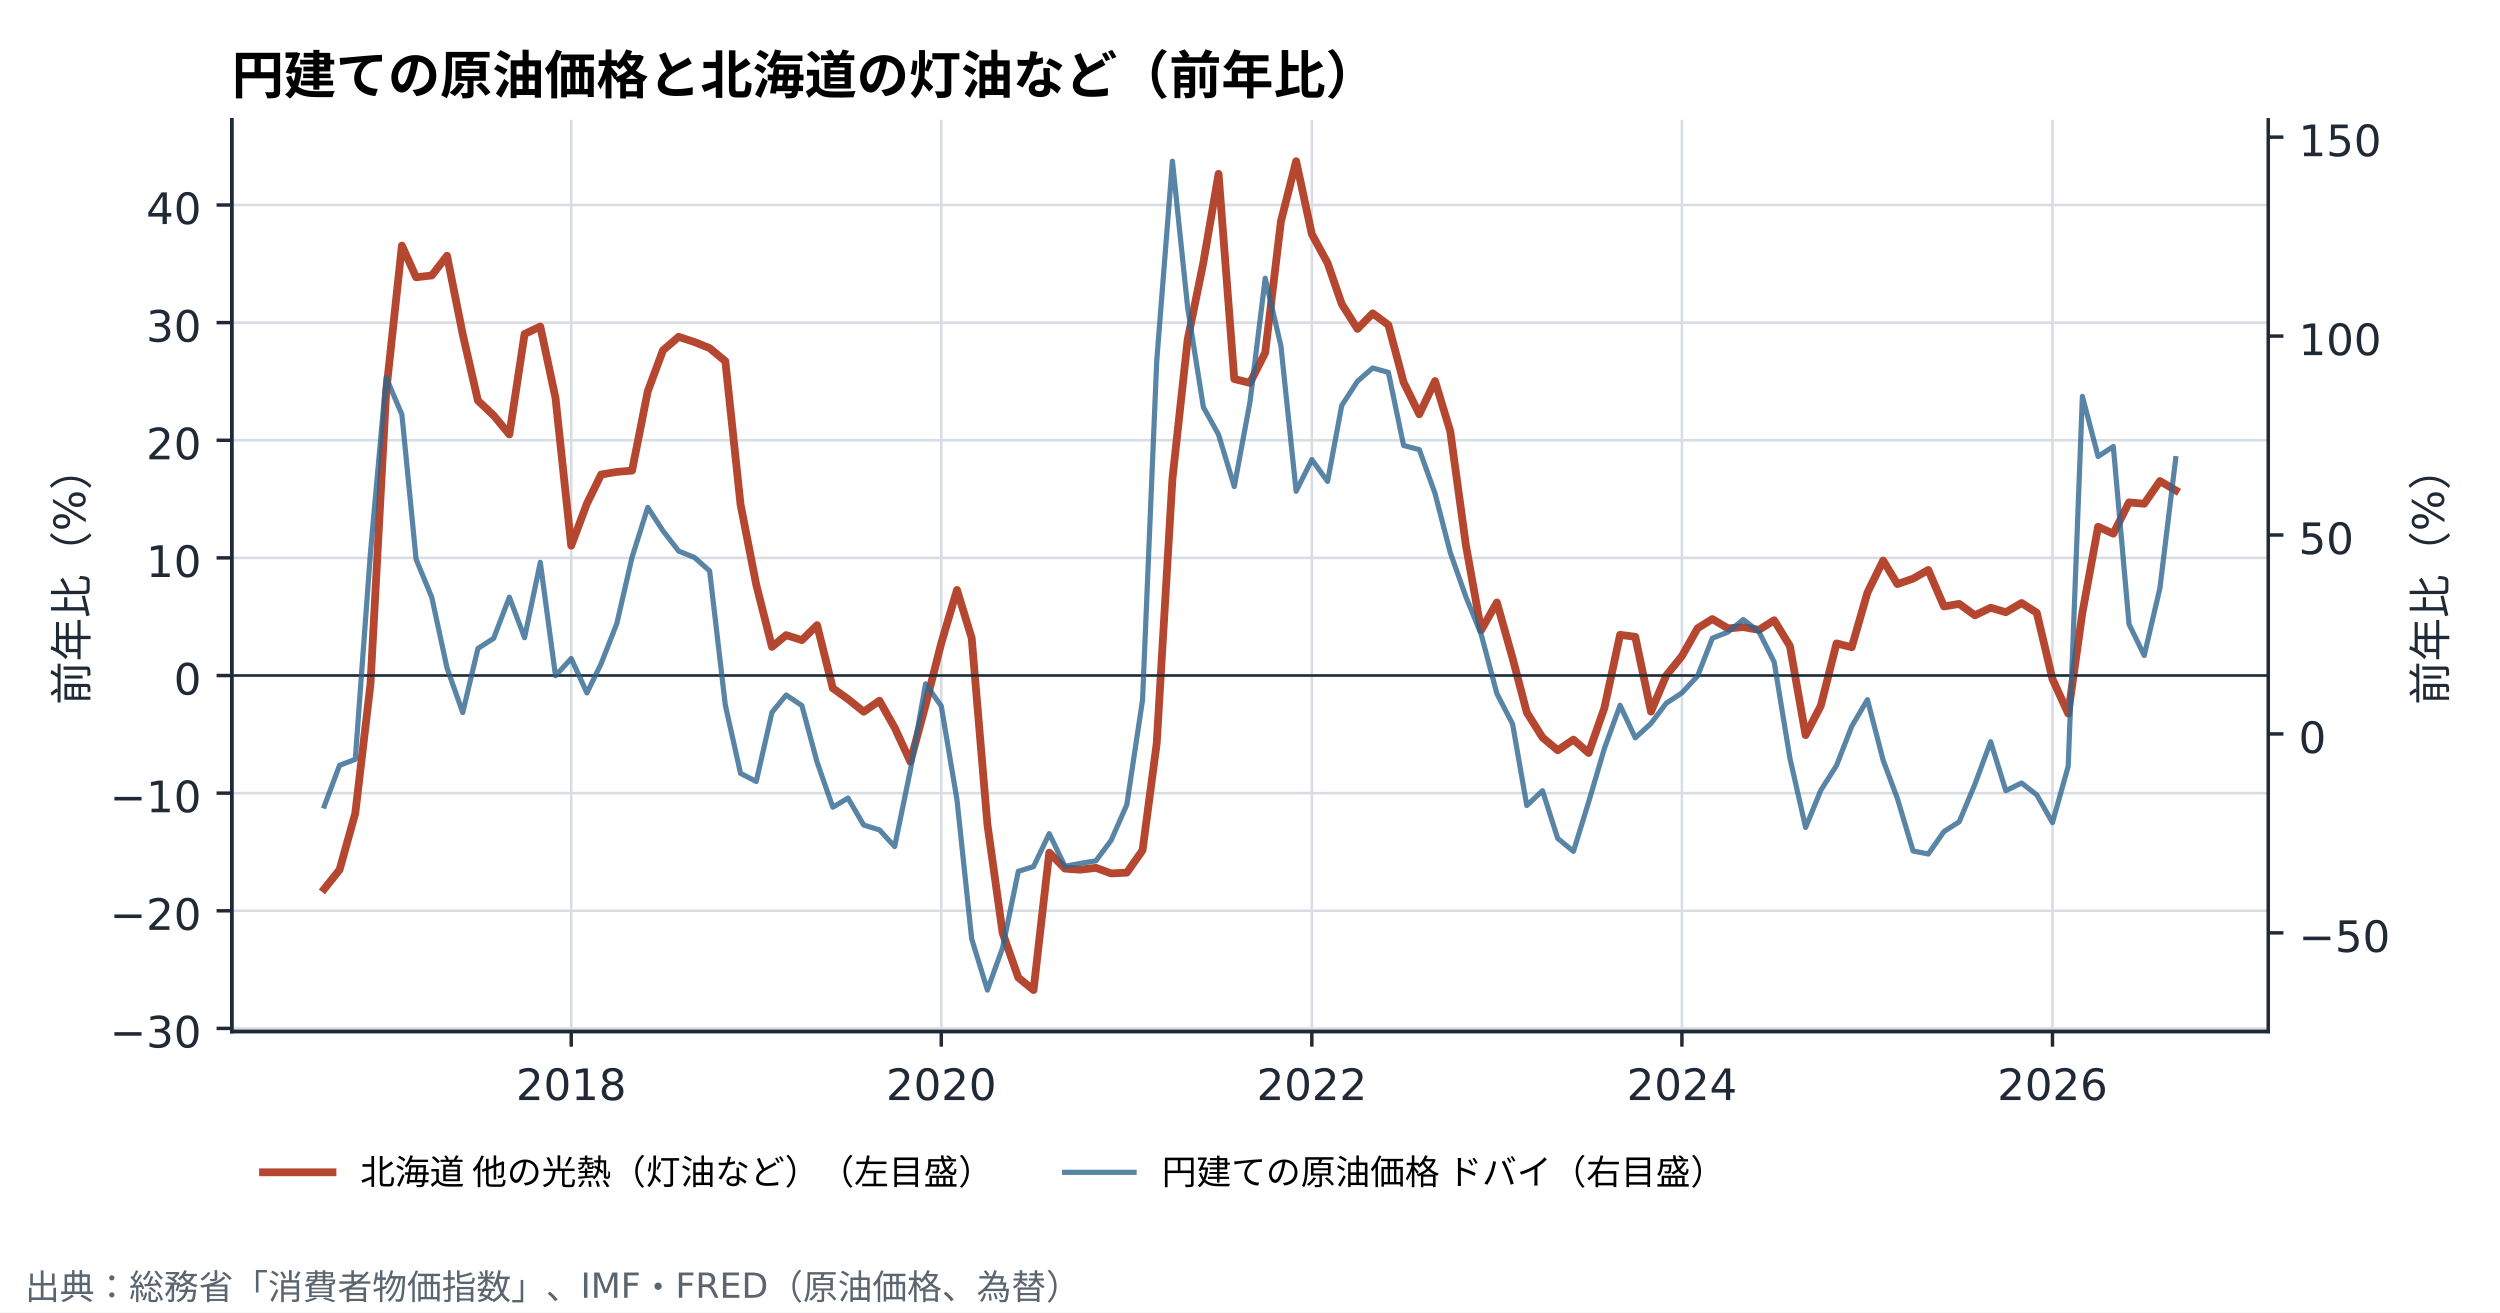
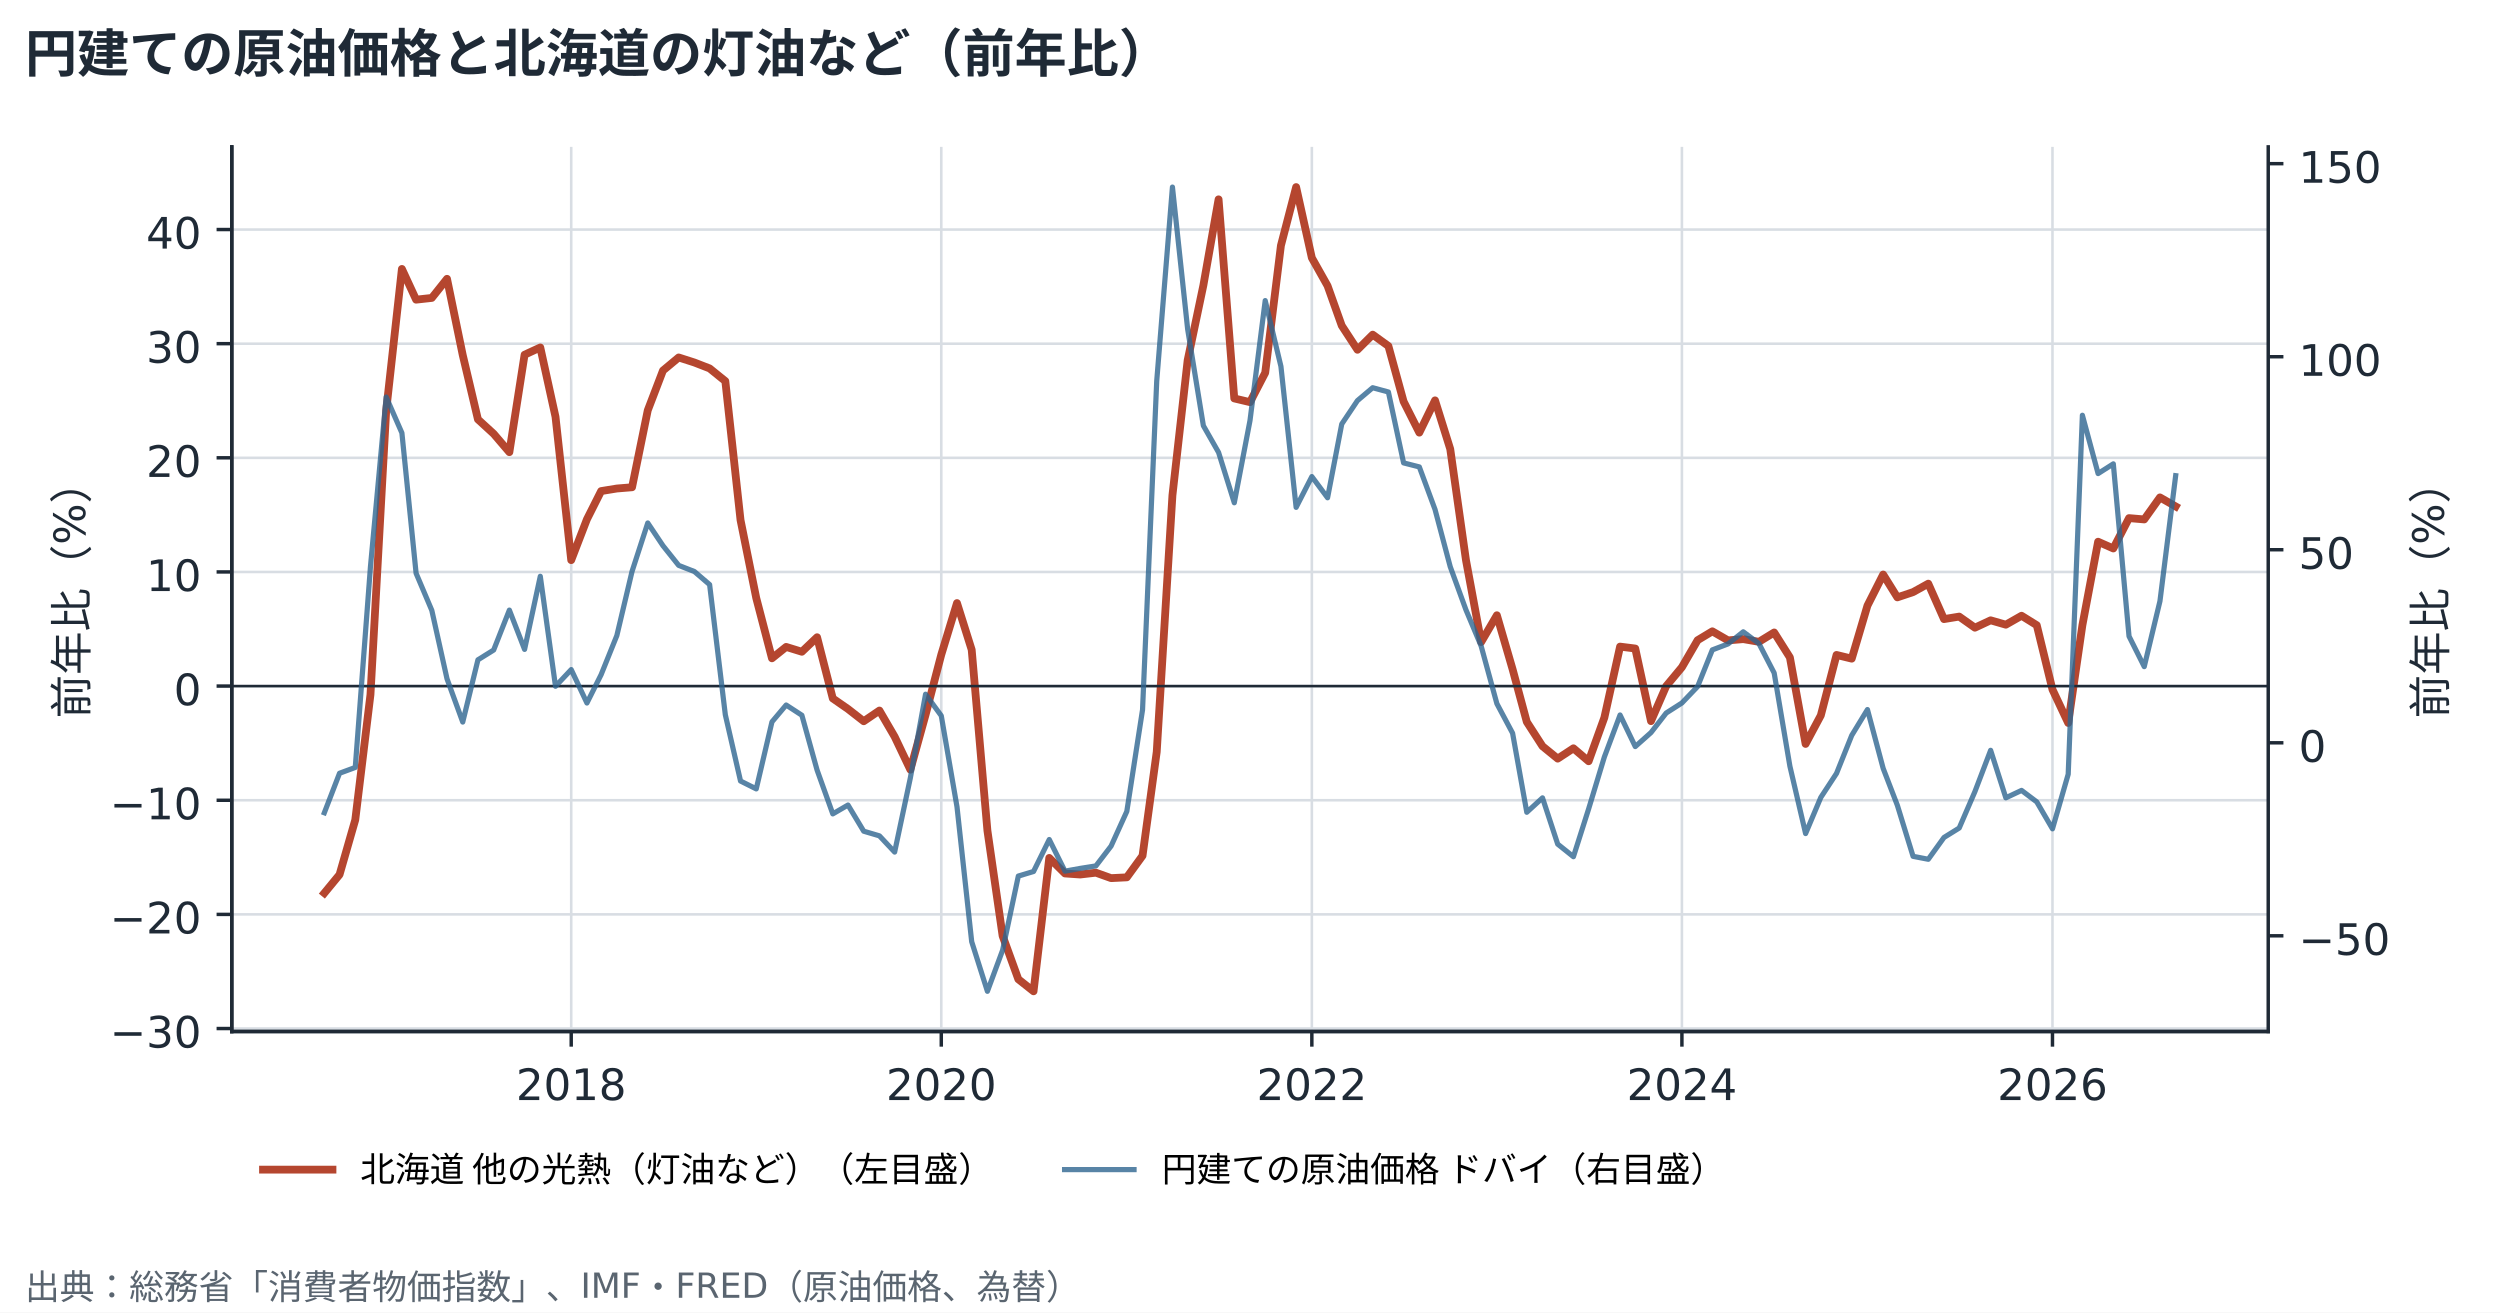
<svg xmlns="http://www.w3.org/2000/svg" xmlns:xlink="http://www.w3.org/1999/xlink" width="576pt" height="302.4pt" viewBox="0 0 576 302.4" version="1.1">
  <defs>
    <style type="text/css">*{stroke-linejoin: round; stroke-linecap: butt}</style>
  </defs>
  <g id="figure_1">
    <g id="patch_1">
      <path d="M 0 302.4  L 576 302.4  L 576 0  L 0 0  z " style="fill: #ffffff" />
    </g>
    <g id="axes_1">
      <g id="patch_2">
-         <path d="M 53.4 237.658  L 522.6 237.658  L 522.6 27.6  L 53.4 27.6  z " style="fill: #ffffff" />
+         <path d="M 53.4 237.658  L 522.6 237.658  L 522.6 33.841  L 53.4 33.841  z " style="fill: #ffffff" />
      </g>
      <g id="matplotlib.axis_1">
        <g id="xtick_1">
          <g id="line2d_1">
-             <path d="M 131.608 237.658  L 131.608 27.6  " clip-path="url(#p4379f2d58c)" style="fill: none; stroke: #d8dde3; stroke-width: 0.6; stroke-linecap: square" />
+             <path d="M 131.608 237.658  L 131.608 33.841  " clip-path="url(#p65e84cde33)" style="fill: none; stroke: #d8dde3; stroke-width: 0.6; stroke-linecap: square" />
          </g>
          <g id="line2d_2">
            <defs>
-               <path id="m367c0d20bb" d="M 0 0  L 0 3.5  " style="stroke: #1f2a36; stroke-width: 0.8" />
+               <path id="m0bbbd38ba5" d="M 0 0  L 0 3.5  " style="stroke: #1f2a36; stroke-width: 0.8" />
            </defs>
            <g>
-               <use xlink:href="#m367c0d20bb" x="131.608" y="237.658" style="fill: #1f2a36; stroke: #1f2a36; stroke-width: 0.8" />
+               <use xlink:href="#m0bbbd38ba5" x="131.608" y="237.658" style="fill: #1f2a36; stroke: #1f2a36; stroke-width: 0.8" />
            </g>
          </g>
          <g id="text_1">
            <text style="font-size: 10px; font-family: 'Yu Gothic', 'DejaVu Sans', 'Bitstream Vera Sans', 'Computer Modern Sans Serif', 'Lucida Grande', 'Verdana', 'Geneva', 'Lucid', 'Arial', 'Helvetica', 'Avant Garde', sans-serif; text-anchor: middle; fill: #1f2a36" x="131.608" y="253.457" transform="rotate(-0 131.6078 253.4571)">2018</text>
          </g>
        </g>
        <g id="xtick_2">
          <g id="line2d_3">
-             <path d="M 216.87 237.658  L 216.87 27.6  " clip-path="url(#p4379f2d58c)" style="fill: none; stroke: #d8dde3; stroke-width: 0.6; stroke-linecap: square" />
+             <path d="M 216.87 237.658  L 216.87 33.841  " clip-path="url(#p65e84cde33)" style="fill: none; stroke: #d8dde3; stroke-width: 0.6; stroke-linecap: square" />
          </g>
          <g id="line2d_4">
            <g>
-               <use xlink:href="#m367c0d20bb" x="216.87" y="237.658" style="fill: #1f2a36; stroke: #1f2a36; stroke-width: 0.8" />
+               <use xlink:href="#m0bbbd38ba5" x="216.87" y="237.658" style="fill: #1f2a36; stroke: #1f2a36; stroke-width: 0.8" />
            </g>
          </g>
          <g id="text_2">
            <text style="font-size: 10px; font-family: 'Yu Gothic', 'DejaVu Sans', 'Bitstream Vera Sans', 'Computer Modern Sans Serif', 'Lucida Grande', 'Verdana', 'Geneva', 'Lucid', 'Arial', 'Helvetica', 'Avant Garde', sans-serif; text-anchor: middle; fill: #1f2a36" x="216.87" y="253.457" transform="rotate(-0 216.8702 253.4571)">2020</text>
          </g>
        </g>
        <g id="xtick_3">
          <g id="line2d_5">
-             <path d="M 302.249 237.658  L 302.249 27.6  " clip-path="url(#p4379f2d58c)" style="fill: none; stroke: #d8dde3; stroke-width: 0.6; stroke-linecap: square" />
+             <path d="M 302.249 237.658  L 302.249 33.841  " clip-path="url(#p65e84cde33)" style="fill: none; stroke: #d8dde3; stroke-width: 0.6; stroke-linecap: square" />
          </g>
          <g id="line2d_6">
            <g>
-               <use xlink:href="#m367c0d20bb" x="302.249" y="237.658" style="fill: #1f2a36; stroke: #1f2a36; stroke-width: 0.8" />
+               <use xlink:href="#m0bbbd38ba5" x="302.249" y="237.658" style="fill: #1f2a36; stroke: #1f2a36; stroke-width: 0.8" />
            </g>
          </g>
          <g id="text_3">
            <text style="font-size: 10px; font-family: 'Yu Gothic', 'DejaVu Sans', 'Bitstream Vera Sans', 'Computer Modern Sans Serif', 'Lucida Grande', 'Verdana', 'Geneva', 'Lucid', 'Arial', 'Helvetica', 'Avant Garde', sans-serif; text-anchor: middle; fill: #1f2a36" x="302.249" y="253.457" transform="rotate(-0 302.2493 253.4571)">2022</text>
          </g>
        </g>
        <g id="xtick_4">
          <g id="line2d_7">
-             <path d="M 387.512 237.658  L 387.512 27.6  " clip-path="url(#p4379f2d58c)" style="fill: none; stroke: #d8dde3; stroke-width: 0.6; stroke-linecap: square" />
+             <path d="M 387.512 237.658  L 387.512 33.841  " clip-path="url(#p65e84cde33)" style="fill: none; stroke: #d8dde3; stroke-width: 0.6; stroke-linecap: square" />
          </g>
          <g id="line2d_8">
            <g>
-               <use xlink:href="#m367c0d20bb" x="387.512" y="237.658" style="fill: #1f2a36; stroke: #1f2a36; stroke-width: 0.8" />
+               <use xlink:href="#m0bbbd38ba5" x="387.512" y="237.658" style="fill: #1f2a36; stroke: #1f2a36; stroke-width: 0.8" />
            </g>
          </g>
          <g id="text_4">
            <text style="font-size: 10px; font-family: 'Yu Gothic', 'DejaVu Sans', 'Bitstream Vera Sans', 'Computer Modern Sans Serif', 'Lucida Grande', 'Verdana', 'Geneva', 'Lucid', 'Arial', 'Helvetica', 'Avant Garde', sans-serif; text-anchor: middle; fill: #1f2a36" x="387.512" y="253.457" transform="rotate(-0 387.5117 253.4571)">2024</text>
          </g>
        </g>
        <g id="xtick_5">
          <g id="line2d_9">
-             <path d="M 472.891 237.658  L 472.891 27.6  " clip-path="url(#p4379f2d58c)" style="fill: none; stroke: #d8dde3; stroke-width: 0.6; stroke-linecap: square" />
+             <path d="M 472.891 237.658  L 472.891 33.841  " clip-path="url(#p65e84cde33)" style="fill: none; stroke: #d8dde3; stroke-width: 0.6; stroke-linecap: square" />
          </g>
          <g id="line2d_10">
            <g>
-               <use xlink:href="#m367c0d20bb" x="472.891" y="237.658" style="fill: #1f2a36; stroke: #1f2a36; stroke-width: 0.8" />
+               <use xlink:href="#m0bbbd38ba5" x="472.891" y="237.658" style="fill: #1f2a36; stroke: #1f2a36; stroke-width: 0.8" />
            </g>
          </g>
          <g id="text_5">
            <text style="font-size: 10px; font-family: 'Yu Gothic', 'DejaVu Sans', 'Bitstream Vera Sans', 'Computer Modern Sans Serif', 'Lucida Grande', 'Verdana', 'Geneva', 'Lucid', 'Arial', 'Helvetica', 'Avant Garde', sans-serif; text-anchor: middle; fill: #1f2a36" x="472.891" y="253.457" transform="rotate(-0 472.8909 253.4571)">2026</text>
          </g>
        </g>
      </g>
      <g id="matplotlib.axis_2">
        <g id="ytick_1">
          <g id="line2d_11">
-             <path d="M 53.4 236.947  L 522.6 236.947  " clip-path="url(#p4379f2d58c)" style="fill: none; stroke: #d8dde3; stroke-width: 0.6; stroke-linecap: square" />
+             <path d="M 53.4 236.968  L 522.6 236.968  " clip-path="url(#p65e84cde33)" style="fill: none; stroke: #d8dde3; stroke-width: 0.6; stroke-linecap: square" />
          </g>
          <g id="line2d_12">
            <defs>
-               <path id="m3911955353" d="M 0 0  L -3.5 0  " style="stroke: #1f2a36; stroke-width: 0.8" />
+               <path id="m55847e7c2e" d="M 0 0  L -3.5 0  " style="stroke: #1f2a36; stroke-width: 0.8" />
            </defs>
            <g>
-               <use xlink:href="#m3911955353" x="53.4" y="236.947" style="fill: #1f2a36; stroke: #1f2a36; stroke-width: 0.8" />
+               <use xlink:href="#m55847e7c2e" x="53.4" y="236.968" style="fill: #1f2a36; stroke: #1f2a36; stroke-width: 0.8" />
            </g>
          </g>
          <g id="text_6">
-             <text style="font-size: 10px; font-family: 'Yu Gothic', 'DejaVu Sans', 'Bitstream Vera Sans', 'Computer Modern Sans Serif', 'Lucida Grande', 'Verdana', 'Geneva', 'Lucid', 'Arial', 'Helvetica', 'Avant Garde', sans-serif; text-anchor: end; fill: #1f2a36" x="46.4" y="241.347" transform="rotate(-0 46.4 241.3466)">−30</text>
+             <text style="font-size: 10px; font-family: 'Yu Gothic', 'DejaVu Sans', 'Bitstream Vera Sans', 'Computer Modern Sans Serif', 'Lucida Grande', 'Verdana', 'Geneva', 'Lucid', 'Arial', 'Helvetica', 'Avant Garde', sans-serif; text-anchor: end; fill: #1f2a36" x="46.4" y="241.368" transform="rotate(-0 46.4 241.3677)">−30</text>
          </g>
        </g>
        <g id="ytick_2">
          <g id="line2d_13">
-             <path d="M 53.4 209.845  L 522.6 209.845  " clip-path="url(#p4379f2d58c)" style="fill: none; stroke: #d8dde3; stroke-width: 0.6; stroke-linecap: square" />
+             <path d="M 53.4 210.671  L 522.6 210.671  " clip-path="url(#p65e84cde33)" style="fill: none; stroke: #d8dde3; stroke-width: 0.6; stroke-linecap: square" />
          </g>
          <g id="line2d_14">
            <g>
-               <use xlink:href="#m3911955353" x="53.4" y="209.845" style="fill: #1f2a36; stroke: #1f2a36; stroke-width: 0.8" />
+               <use xlink:href="#m55847e7c2e" x="53.4" y="210.671" style="fill: #1f2a36; stroke: #1f2a36; stroke-width: 0.8" />
            </g>
          </g>
          <g id="text_7">
-             <text style="font-size: 10px; font-family: 'Yu Gothic', 'DejaVu Sans', 'Bitstream Vera Sans', 'Computer Modern Sans Serif', 'Lucida Grande', 'Verdana', 'Geneva', 'Lucid', 'Arial', 'Helvetica', 'Avant Garde', sans-serif; text-anchor: end; fill: #1f2a36" x="46.4" y="214.244" transform="rotate(-0 46.4 214.2439)">−20</text>
+             <text style="font-size: 10px; font-family: 'Yu Gothic', 'DejaVu Sans', 'Bitstream Vera Sans', 'Computer Modern Sans Serif', 'Lucida Grande', 'Verdana', 'Geneva', 'Lucid', 'Arial', 'Helvetica', 'Avant Garde', sans-serif; text-anchor: end; fill: #1f2a36" x="46.4" y="215.07" transform="rotate(-0 46.4 215.0704)">−20</text>
          </g>
        </g>
        <g id="ytick_3">
          <g id="line2d_15">
-             <path d="M 53.4 182.742  L 522.6 182.742  " clip-path="url(#p4379f2d58c)" style="fill: none; stroke: #d8dde3; stroke-width: 0.6; stroke-linecap: square" />
+             <path d="M 53.4 184.374  L 522.6 184.374  " clip-path="url(#p65e84cde33)" style="fill: none; stroke: #d8dde3; stroke-width: 0.6; stroke-linecap: square" />
          </g>
          <g id="line2d_16">
            <g>
-               <use xlink:href="#m3911955353" x="53.4" y="182.742" style="fill: #1f2a36; stroke: #1f2a36; stroke-width: 0.8" />
+               <use xlink:href="#m55847e7c2e" x="53.4" y="184.374" style="fill: #1f2a36; stroke: #1f2a36; stroke-width: 0.8" />
            </g>
          </g>
          <g id="text_8">
-             <text style="font-size: 10px; font-family: 'Yu Gothic', 'DejaVu Sans', 'Bitstream Vera Sans', 'Computer Modern Sans Serif', 'Lucida Grande', 'Verdana', 'Geneva', 'Lucid', 'Arial', 'Helvetica', 'Avant Garde', sans-serif; text-anchor: end; fill: #1f2a36" x="46.4" y="187.141" transform="rotate(-0 46.4 187.1413)">−10</text>
+             <text style="font-size: 10px; font-family: 'Yu Gothic', 'DejaVu Sans', 'Bitstream Vera Sans', 'Computer Modern Sans Serif', 'Lucida Grande', 'Verdana', 'Geneva', 'Lucid', 'Arial', 'Helvetica', 'Avant Garde', sans-serif; text-anchor: end; fill: #1f2a36" x="46.4" y="188.773" transform="rotate(-0 46.4 188.773)">−10</text>
          </g>
        </g>
        <g id="ytick_4">
          <g id="line2d_17">
-             <path d="M 53.4 155.639  L 522.6 155.639  " clip-path="url(#p4379f2d58c)" style="fill: none; stroke: #d8dde3; stroke-width: 0.6; stroke-linecap: square" />
+             <path d="M 53.4 158.076  L 522.6 158.076  " clip-path="url(#p65e84cde33)" style="fill: none; stroke: #d8dde3; stroke-width: 0.6; stroke-linecap: square" />
          </g>
          <g id="line2d_18">
            <g>
-               <use xlink:href="#m3911955353" x="53.4" y="155.639" style="fill: #1f2a36; stroke: #1f2a36; stroke-width: 0.8" />
+               <use xlink:href="#m55847e7c2e" x="53.4" y="158.076" style="fill: #1f2a36; stroke: #1f2a36; stroke-width: 0.8" />
            </g>
          </g>
          <g id="text_9">
-             <text style="font-size: 10px; font-family: 'Yu Gothic', 'DejaVu Sans', 'Bitstream Vera Sans', 'Computer Modern Sans Serif', 'Lucida Grande', 'Verdana', 'Geneva', 'Lucid', 'Arial', 'Helvetica', 'Avant Garde', sans-serif; text-anchor: end; fill: #1f2a36" x="46.4" y="160.039" transform="rotate(-0 46.4 160.0387)">0</text>
+             <text style="font-size: 10px; font-family: 'Yu Gothic', 'DejaVu Sans', 'Bitstream Vera Sans', 'Computer Modern Sans Serif', 'Lucida Grande', 'Verdana', 'Geneva', 'Lucid', 'Arial', 'Helvetica', 'Avant Garde', sans-serif; text-anchor: end; fill: #1f2a36" x="46.4" y="162.476" transform="rotate(-0 46.4 162.4757)">0</text>
          </g>
        </g>
        <g id="ytick_5">
          <g id="line2d_19">
-             <path d="M 53.4 128.537  L 522.6 128.537  " clip-path="url(#p4379f2d58c)" style="fill: none; stroke: #d8dde3; stroke-width: 0.6; stroke-linecap: square" />
+             <path d="M 53.4 131.779  L 522.6 131.779  " clip-path="url(#p65e84cde33)" style="fill: none; stroke: #d8dde3; stroke-width: 0.6; stroke-linecap: square" />
          </g>
          <g id="line2d_20">
            <g>
-               <use xlink:href="#m3911955353" x="53.4" y="128.537" style="fill: #1f2a36; stroke: #1f2a36; stroke-width: 0.8" />
+               <use xlink:href="#m55847e7c2e" x="53.4" y="131.779" style="fill: #1f2a36; stroke: #1f2a36; stroke-width: 0.8" />
            </g>
          </g>
          <g id="text_10">
-             <text style="font-size: 10px; font-family: 'Yu Gothic', 'DejaVu Sans', 'Bitstream Vera Sans', 'Computer Modern Sans Serif', 'Lucida Grande', 'Verdana', 'Geneva', 'Lucid', 'Arial', 'Helvetica', 'Avant Garde', sans-serif; text-anchor: end; fill: #1f2a36" x="46.4" y="132.936" transform="rotate(-0 46.4 132.936)">10</text>
+             <text style="font-size: 10px; font-family: 'Yu Gothic', 'DejaVu Sans', 'Bitstream Vera Sans', 'Computer Modern Sans Serif', 'Lucida Grande', 'Verdana', 'Geneva', 'Lucid', 'Arial', 'Helvetica', 'Avant Garde', sans-serif; text-anchor: end; fill: #1f2a36" x="46.4" y="136.178" transform="rotate(-0 46.4 136.1783)">10</text>
          </g>
        </g>
        <g id="ytick_6">
          <g id="line2d_21">
-             <path d="M 53.4 101.434  L 522.6 101.434  " clip-path="url(#p4379f2d58c)" style="fill: none; stroke: #d8dde3; stroke-width: 0.6; stroke-linecap: square" />
+             <path d="M 53.4 105.482  L 522.6 105.482  " clip-path="url(#p65e84cde33)" style="fill: none; stroke: #d8dde3; stroke-width: 0.6; stroke-linecap: square" />
          </g>
          <g id="line2d_22">
            <g>
-               <use xlink:href="#m3911955353" x="53.4" y="101.434" style="fill: #1f2a36; stroke: #1f2a36; stroke-width: 0.8" />
+               <use xlink:href="#m55847e7c2e" x="53.4" y="105.482" style="fill: #1f2a36; stroke: #1f2a36; stroke-width: 0.8" />
            </g>
          </g>
          <g id="text_11">
-             <text style="font-size: 10px; font-family: 'Yu Gothic', 'DejaVu Sans', 'Bitstream Vera Sans', 'Computer Modern Sans Serif', 'Lucida Grande', 'Verdana', 'Geneva', 'Lucid', 'Arial', 'Helvetica', 'Avant Garde', sans-serif; text-anchor: end; fill: #1f2a36" x="46.4" y="105.833" transform="rotate(-0 46.4 105.8334)">20</text>
+             <text style="font-size: 10px; font-family: 'Yu Gothic', 'DejaVu Sans', 'Bitstream Vera Sans', 'Computer Modern Sans Serif', 'Lucida Grande', 'Verdana', 'Geneva', 'Lucid', 'Arial', 'Helvetica', 'Avant Garde', sans-serif; text-anchor: end; fill: #1f2a36" x="46.4" y="109.881" transform="rotate(-0 46.4 109.881)">20</text>
          </g>
        </g>
        <g id="ytick_7">
          <g id="line2d_23">
-             <path d="M 53.4 74.331  L 522.6 74.331  " clip-path="url(#p4379f2d58c)" style="fill: none; stroke: #d8dde3; stroke-width: 0.6; stroke-linecap: square" />
+             <path d="M 53.4 79.184  L 522.6 79.184  " clip-path="url(#p65e84cde33)" style="fill: none; stroke: #d8dde3; stroke-width: 0.6; stroke-linecap: square" />
          </g>
          <g id="line2d_24">
            <g>
-               <use xlink:href="#m3911955353" x="53.4" y="74.331" style="fill: #1f2a36; stroke: #1f2a36; stroke-width: 0.8" />
+               <use xlink:href="#m55847e7c2e" x="53.4" y="79.184" style="fill: #1f2a36; stroke: #1f2a36; stroke-width: 0.8" />
            </g>
          </g>
          <g id="text_12">
-             <text style="font-size: 10px; font-family: 'Yu Gothic', 'DejaVu Sans', 'Bitstream Vera Sans', 'Computer Modern Sans Serif', 'Lucida Grande', 'Verdana', 'Geneva', 'Lucid', 'Arial', 'Helvetica', 'Avant Garde', sans-serif; text-anchor: end; fill: #1f2a36" x="46.4" y="78.731" transform="rotate(-0 46.4 78.73075)">30</text>
+             <text style="font-size: 10px; font-family: 'Yu Gothic', 'DejaVu Sans', 'Bitstream Vera Sans', 'Computer Modern Sans Serif', 'Lucida Grande', 'Verdana', 'Geneva', 'Lucid', 'Arial', 'Helvetica', 'Avant Garde', sans-serif; text-anchor: end; fill: #1f2a36" x="46.4" y="83.584" transform="rotate(-0 46.4 83.58364)">30</text>
          </g>
        </g>
        <g id="ytick_8">
          <g id="line2d_25">
-             <path d="M 53.4 47.229  L 522.6 47.229  " clip-path="url(#p4379f2d58c)" style="fill: none; stroke: #d8dde3; stroke-width: 0.6; stroke-linecap: square" />
+             <path d="M 53.4 52.887  L 522.6 52.887  " clip-path="url(#p65e84cde33)" style="fill: none; stroke: #d8dde3; stroke-width: 0.6; stroke-linecap: square" />
          </g>
          <g id="line2d_26">
            <g>
-               <use xlink:href="#m3911955353" x="53.4" y="47.229" style="fill: #1f2a36; stroke: #1f2a36; stroke-width: 0.8" />
+               <use xlink:href="#m55847e7c2e" x="53.4" y="52.887" style="fill: #1f2a36; stroke: #1f2a36; stroke-width: 0.8" />
            </g>
          </g>
          <g id="text_13">
-             <text style="font-size: 10px; font-family: 'Yu Gothic', 'DejaVu Sans', 'Bitstream Vera Sans', 'Computer Modern Sans Serif', 'Lucida Grande', 'Verdana', 'Geneva', 'Lucid', 'Arial', 'Helvetica', 'Avant Garde', sans-serif; text-anchor: end; fill: #1f2a36" x="46.4" y="51.628" transform="rotate(-0 46.4 51.62811)">40</text>
+             <text style="font-size: 10px; font-family: 'Yu Gothic', 'DejaVu Sans', 'Bitstream Vera Sans', 'Computer Modern Sans Serif', 'Lucida Grande', 'Verdana', 'Geneva', 'Lucid', 'Arial', 'Helvetica', 'Avant Garde', sans-serif; text-anchor: end; fill: #1f2a36" x="46.4" y="57.286" transform="rotate(-0 46.4 57.28629)">40</text>
          </g>
        </g>
        <g id="text_14">
-           <text style="font-size: 10px; font-family: 'Yu Gothic', 'DejaVu Sans', 'Bitstream Vera Sans', 'Computer Modern Sans Serif', 'Lucida Grande', 'Verdana', 'Geneva', 'Lucid', 'Arial', 'Helvetica', 'Avant Garde', sans-serif; text-anchor: middle; fill: #1f2a36" x="20.077" y="132.629" transform="rotate(-90 20.07695 132.6291)">前年比（%）</text>
+           <text style="font-size: 10px; font-family: 'Yu Gothic', 'DejaVu Sans', 'Bitstream Vera Sans', 'Computer Modern Sans Serif', 'Lucida Grande', 'Verdana', 'Geneva', 'Lucid', 'Arial', 'Helvetica', 'Avant Garde', sans-serif; text-anchor: middle; fill: #1f2a36" x="20.077" y="135.75" transform="rotate(-90 20.07695 135.7498)">前年比（%）</text>
        </g>
      </g>
      <g id="line2d_27">
-         <path d="M 74.727 204.791  L 78.231 200.405  L 81.852 187.408  L 85.356 157.654  L 88.977 90.238  L 92.597 56.587  L 95.868 63.879  L 99.488 63.466  L 102.992 58.932  L 106.613 77.03  L 110.117 92.305  L 113.738 95.728  L 117.358 100.087  L 120.862 76.954  L 124.483 75.231  L 127.987 91.689  L 131.608 125.724  L 135.229 116.031  L 138.499 109.333  L 142.12 108.722  L 145.624 108.425  L 149.244 90.156  L 152.748 80.714  L 156.369 77.602  L 159.99 78.802  L 163.494 80.204  L 167.114 83.221  L 170.618 116.217  L 174.239 134.729  L 177.86 149.038  L 181.13 146.334  L 184.751 147.485  L 188.255 144.04  L 191.875 158.569  L 195.379 161.074  L 199 163.984  L 202.621 161.444  L 206.125 167.653  L 209.745 175.487  L 213.249 162.451  L 216.87 148.173  L 220.491 135.928  L 223.878 147.017  L 227.499 189.942  L 231.003 214.961  L 234.623 225.247  L 238.127 228.11  L 241.748 196.443  L 245.369 200.131  L 248.873 200.379  L 252.493 199.949  L 255.997 201.239  L 259.618 201.053  L 263.239 195.922  L 266.509 171.261  L 270.13 110.324  L 273.634 78.271  L 277.255 60.481  L 280.759 40.062  L 284.379 87.332  L 288 88.215  L 291.504 81.24  L 295.125 51.025  L 298.629 37.148  L 302.249 53.95  L 305.87 60.593  L 309.14 70.052  L 312.761 75.773  L 316.265 72.19  L 319.886 74.884  L 323.39 88.06  L 327.01 95.45  L 330.631 87.794  L 334.135 99.349  L 337.756 125.702  L 341.26 145.18  L 344.881 138.819  L 348.501 151.645  L 351.772 164.136  L 355.392 169.919  L 358.896 172.861  L 362.517 170.412  L 366.021 173.481  L 369.642 163.128  L 373.262 146.264  L 376.766 146.72  L 380.387 163.956  L 383.891 155.639  L 387.512 151.157  L 391.132 144.738  L 394.52 142.632  L 398.14 144.786  L 401.644 144.485  L 405.265 145.123  L 408.769 142.906  L 412.39 148.827  L 416.01 169.369  L 419.514 162.603  L 423.135 148.242  L 426.639 149.123  L 430.26 136.532  L 433.88 129.148  L 437.151 134.569  L 440.771 133.319  L 444.275 131.316  L 447.896 139.731  L 451.4 139.134  L 455.021 141.77  L 458.642 140.02  L 462.145 141.059  L 465.766 138.934  L 469.27 141.177  L 472.891 156.463  L 476.512 164.391  L 479.782 141.177  L 483.403 121.359  L 486.907 122.957  L 490.527 115.75  L 494.031 116.063  L 497.652 110.835  L 501.273 112.975  " clip-path="url(#p4379f2d58c)" style="fill: none; stroke: #b5462f; stroke-width: 1.8; stroke-linecap: square" />
+         <path d="M 74.727 205.768  L 78.231 201.512  L 81.852 188.901  L 85.356 160.031  L 88.977 94.618  L 92.597 61.967  L 95.868 69.043  L 99.488 68.642  L 102.992 64.243  L 106.613 81.803  L 110.117 96.624  L 113.738 99.945  L 117.358 104.175  L 120.862 81.729  L 124.483 80.057  L 127.987 96.026  L 131.608 129.05  L 135.229 119.645  L 138.499 113.146  L 142.12 112.553  L 145.624 112.265  L 149.244 94.539  L 152.748 85.377  L 156.369 82.358  L 159.99 83.522  L 163.494 84.882  L 167.114 87.81  L 170.618 119.826  L 174.239 137.788  L 177.86 151.671  L 181.13 149.047  L 184.751 150.164  L 188.255 146.822  L 191.875 160.919  L 195.379 163.35  L 199 166.173  L 202.621 163.709  L 206.125 169.733  L 209.745 177.334  L 213.249 164.685  L 216.87 150.832  L 220.491 138.951  L 223.878 149.711  L 227.499 191.359  L 231.003 215.635  L 234.623 225.616  L 238.127 228.394  L 241.748 197.668  L 245.369 201.246  L 248.873 201.487  L 252.493 201.069  L 255.997 202.321  L 259.618 202.14  L 263.239 197.162  L 266.509 173.234  L 270.13 114.108  L 273.634 83.007  L 277.255 65.746  L 280.759 45.933  L 284.379 91.798  L 288 92.656  L 291.504 85.887  L 295.125 56.57  L 298.629 43.106  L 302.249 59.408  L 305.87 65.854  L 309.14 75.032  L 312.761 80.583  L 316.265 77.106  L 319.886 79.721  L 323.39 92.505  L 327.01 99.676  L 330.631 92.247  L 334.135 103.459  L 337.756 129.029  L 341.26 147.927  L 344.881 141.756  L 348.501 154.2  L 351.772 166.321  L 355.392 171.932  L 358.896 174.786  L 362.517 172.41  L 366.021 175.388  L 369.642 165.342  L 373.262 148.98  L 376.766 149.422  L 380.387 166.146  L 383.891 158.076  L 387.512 153.727  L 391.132 147.499  L 394.52 145.456  L 398.14 147.546  L 401.644 147.253  L 405.265 147.872  L 408.769 145.722  L 412.39 151.466  L 416.01 171.398  L 419.514 164.833  L 423.135 150.899  L 426.639 151.753  L 430.26 139.537  L 433.88 132.372  L 437.151 137.632  L 440.771 136.42  L 444.275 134.476  L 447.896 142.64  L 451.4 142.062  L 455.021 144.619  L 458.642 142.921  L 462.145 143.929  L 465.766 141.867  L 469.27 144.044  L 472.891 158.876  L 476.512 166.568  L 479.782 144.044  L 483.403 124.815  L 486.907 126.365  L 490.527 119.373  L 494.031 119.676  L 497.652 114.603  L 501.273 116.68  " clip-path="url(#p65e84cde33)" style="fill: none; stroke: #b5462f; stroke-width: 1.8; stroke-linecap: square" />
      </g>
      <g id="line2d_28">
-         <path d="M 53.4 155.639  L 522.6 155.639  " clip-path="url(#p4379f2d58c)" style="fill: none; stroke: #1f2a36; stroke-width: 0.6; stroke-linecap: square" />
+         <path d="M 53.4 158.076  L 522.6 158.076  " clip-path="url(#p65e84cde33)" style="fill: none; stroke: #1f2a36; stroke-width: 0.6; stroke-linecap: square" />
      </g>
      <g id="patch_3">
-         <path d="M 53.4 237.658  L 53.4 27.6  " style="fill: none; stroke: #1f2a36; stroke-width: 0.8; stroke-linejoin: miter; stroke-linecap: square" />
+         <path d="M 53.4 237.658  L 53.4 33.841  " style="fill: none; stroke: #1f2a36; stroke-width: 0.8; stroke-linejoin: miter; stroke-linecap: square" />
      </g>
      <g id="patch_4">
        <path d="M 53.4 237.658  L 522.6 237.658  " style="fill: none; stroke: #1f2a36; stroke-width: 0.8; stroke-linejoin: miter; stroke-linecap: square" />
      </g>
-       <g id="text_15">
-         <text style="font-weight: 700; font-size: 12px; font-family: 'Yu Gothic', 'DejaVu Sans', 'Bitstream Vera Sans', 'Computer Modern Sans Serif', 'Lucida Grande', 'Verdana', 'Geneva', 'Lucid', 'Arial', 'Helvetica', 'Avant Garde', sans-serif; text-anchor: start" x="53.4" y="21.6" transform="rotate(-0 53.4 21.6)">円建ての原油価格と北海道の灯油など（前年比）</text>
-       </g>
      <g id="legend_1">
        <g id="line2d_29">
-           <path d="M 60.6 270.103  L 68.6 270.103  L 76.6 270.103  " style="fill: none; stroke: #b5462f; stroke-width: 1.8; stroke-linecap: square" />
+           <path d="M 60.6 269.479  L 68.6 269.479  L 76.6 269.479  " style="fill: none; stroke: #b5462f; stroke-width: 1.8; stroke-linecap: square" />
+         </g>
+         <g id="text_15">
+           <text style="font-size: 8px; font-family: 'Yu Gothic', 'DejaVu Sans', 'Bitstream Vera Sans', 'Computer Modern Sans Serif', 'Lucida Grande', 'Verdana', 'Geneva', 'Lucid', 'Arial', 'Helvetica', 'Avant Garde', sans-serif; text-anchor: start" x="83" y="272.279" transform="rotate(-0 83 272.279)">北海道 他の光熱（灯油など）（左目盛）</text>
+         </g>
+         <g id="line2d_30">
+           <path d="M 245.281 269.479  L 253.281 269.479  L 261.281 269.479  " style="fill: none; stroke: #2f6690; stroke-opacity: 0.8; stroke-width: 1.2; stroke-linecap: square" />
        </g>
        <g id="text_16">
-           <text style="font-size: 8px; font-family: 'Yu Gothic', 'DejaVu Sans', 'Bitstream Vera Sans', 'Computer Modern Sans Serif', 'Lucida Grande', 'Verdana', 'Geneva', 'Lucid', 'Arial', 'Helvetica', 'Avant Garde', sans-serif; text-anchor: start" x="83" y="272.903" transform="rotate(-0 83 272.9032)">北海道 他の光熱（灯油など）（左目盛）</text>
-         </g>
-         <g id="line2d_30">
-           <path d="M 245.281 270.103  L 253.281 270.103  L 261.281 270.103  " style="fill: none; stroke: #2f6690; stroke-opacity: 0.8; stroke-width: 1.2; stroke-linecap: square" />
-         </g>
-         <g id="text_17">
-           <text style="font-size: 8px; font-family: 'Yu Gothic', 'DejaVu Sans', 'Bitstream Vera Sans', 'Computer Modern Sans Serif', 'Lucida Grande', 'Verdana', 'Geneva', 'Lucid', 'Arial', 'Helvetica', 'Avant Garde', sans-serif; text-anchor: start" x="267.681" y="272.903" transform="rotate(-0 267.6812 272.9032)">円建ての原油価格 ドバイ（右目盛）</text>
+           <text style="font-size: 8px; font-family: 'Yu Gothic', 'DejaVu Sans', 'Bitstream Vera Sans', 'Computer Modern Sans Serif', 'Lucida Grande', 'Verdana', 'Geneva', 'Lucid', 'Arial', 'Helvetica', 'Avant Garde', sans-serif; text-anchor: start" x="267.681" y="272.279" transform="rotate(-0 267.6812 272.279)">円建ての原油価格 ドバイ（右目盛）</text>
        </g>
      </g>
    </g>
    <g id="axes_2">
      <g id="matplotlib.axis_3">
        <g id="ytick_9">
          <g id="line2d_31">
            <defs>
-               <path id="mf2efccbca9" d="M 0 0  L 3.5 0  " style="stroke: #1f2a36; stroke-width: 0.8" />
+               <path id="m4758f3cc3f" d="M 0 0  L 3.5 0  " style="stroke: #1f2a36; stroke-width: 0.8" />
            </defs>
            <g>
-               <use xlink:href="#mf2efccbca9" x="522.6" y="214.938" style="fill: #1f2a36; stroke: #1f2a36; stroke-width: 0.8" />
-             </g>
-           </g>
-           <g id="text_18">
-             <text style="font-size: 10px; font-family: 'Yu Gothic', 'DejaVu Sans', 'Bitstream Vera Sans', 'Computer Modern Sans Serif', 'Lucida Grande', 'Verdana', 'Geneva', 'Lucid', 'Arial', 'Helvetica', 'Avant Garde', sans-serif; text-anchor: start; fill: #1f2a36" x="529.6" y="219.338" transform="rotate(-0 529.6 219.3377)">−50</text>
+               <use xlink:href="#m4758f3cc3f" x="522.6" y="215.613" style="fill: #1f2a36; stroke: #1f2a36; stroke-width: 0.8" />
+             </g>
+           </g>
+           <g id="text_17">
+             <text style="font-size: 10px; font-family: 'Yu Gothic', 'DejaVu Sans', 'Bitstream Vera Sans', 'Computer Modern Sans Serif', 'Lucida Grande', 'Verdana', 'Geneva', 'Lucid', 'Arial', 'Helvetica', 'Avant Garde', sans-serif; text-anchor: start; fill: #1f2a36" x="529.6" y="220.013" transform="rotate(-0 529.6 220.0128)">−50</text>
          </g>
        </g>
        <g id="ytick_10">
          <g id="line2d_32">
            <g>
-               <use xlink:href="#mf2efccbca9" x="522.6" y="169.101" style="fill: #1f2a36; stroke: #1f2a36; stroke-width: 0.8" />
-             </g>
-           </g>
-           <g id="text_19">
-             <text style="font-size: 10px; font-family: 'Yu Gothic', 'DejaVu Sans', 'Bitstream Vera Sans', 'Computer Modern Sans Serif', 'Lucida Grande', 'Verdana', 'Geneva', 'Lucid', 'Arial', 'Helvetica', 'Avant Garde', sans-serif; text-anchor: start; fill: #1f2a36" x="529.6" y="173.501" transform="rotate(-0 529.6 173.5007)">0</text>
+               <use xlink:href="#m4758f3cc3f" x="522.6" y="171.138" style="fill: #1f2a36; stroke: #1f2a36; stroke-width: 0.8" />
+             </g>
+           </g>
+           <g id="text_18">
+             <text style="font-size: 10px; font-family: 'Yu Gothic', 'DejaVu Sans', 'Bitstream Vera Sans', 'Computer Modern Sans Serif', 'Lucida Grande', 'Verdana', 'Geneva', 'Lucid', 'Arial', 'Helvetica', 'Avant Garde', sans-serif; text-anchor: start; fill: #1f2a36" x="529.6" y="175.538" transform="rotate(-0 529.6 175.5377)">0</text>
          </g>
        </g>
        <g id="ytick_11">
          <g id="line2d_33">
            <g>
-               <use xlink:href="#mf2efccbca9" x="522.6" y="123.264" style="fill: #1f2a36; stroke: #1f2a36; stroke-width: 0.8" />
-             </g>
-           </g>
-           <g id="text_20">
-             <text style="font-size: 10px; font-family: 'Yu Gothic', 'DejaVu Sans', 'Bitstream Vera Sans', 'Computer Modern Sans Serif', 'Lucida Grande', 'Verdana', 'Geneva', 'Lucid', 'Arial', 'Helvetica', 'Avant Garde', sans-serif; text-anchor: start; fill: #1f2a36" x="529.6" y="127.664" transform="rotate(-0 529.6 127.6636)">50</text>
+               <use xlink:href="#m4758f3cc3f" x="522.6" y="126.663" style="fill: #1f2a36; stroke: #1f2a36; stroke-width: 0.8" />
+             </g>
+           </g>
+           <g id="text_19">
+             <text style="font-size: 10px; font-family: 'Yu Gothic', 'DejaVu Sans', 'Bitstream Vera Sans', 'Computer Modern Sans Serif', 'Lucida Grande', 'Verdana', 'Geneva', 'Lucid', 'Arial', 'Helvetica', 'Avant Garde', sans-serif; text-anchor: start; fill: #1f2a36" x="529.6" y="131.063" transform="rotate(-0 529.6 131.0626)">50</text>
          </g>
        </g>
        <g id="ytick_12">
          <g id="line2d_34">
            <g>
-               <use xlink:href="#mf2efccbca9" x="522.6" y="77.427" style="fill: #1f2a36; stroke: #1f2a36; stroke-width: 0.8" />
-             </g>
-           </g>
-           <g id="text_21">
-             <text style="font-size: 10px; font-family: 'Yu Gothic', 'DejaVu Sans', 'Bitstream Vera Sans', 'Computer Modern Sans Serif', 'Lucida Grande', 'Verdana', 'Geneva', 'Lucid', 'Arial', 'Helvetica', 'Avant Garde', sans-serif; text-anchor: start; fill: #1f2a36" x="529.6" y="81.827" transform="rotate(-0 529.6 81.82659)">100</text>
+               <use xlink:href="#m4758f3cc3f" x="522.6" y="82.188" style="fill: #1f2a36; stroke: #1f2a36; stroke-width: 0.8" />
+             </g>
+           </g>
+           <g id="text_20">
+             <text style="font-size: 10px; font-family: 'Yu Gothic', 'DejaVu Sans', 'Bitstream Vera Sans', 'Computer Modern Sans Serif', 'Lucida Grande', 'Verdana', 'Geneva', 'Lucid', 'Arial', 'Helvetica', 'Avant Garde', sans-serif; text-anchor: start; fill: #1f2a36" x="529.6" y="86.587" transform="rotate(-0 529.6 86.58749)">100</text>
          </g>
        </g>
        <g id="ytick_13">
          <g id="line2d_35">
            <g>
-               <use xlink:href="#mf2efccbca9" x="522.6" y="31.59" style="fill: #1f2a36; stroke: #1f2a36; stroke-width: 0.8" />
-             </g>
-           </g>
-           <g id="text_22">
-             <text style="font-size: 10px; font-family: 'Yu Gothic', 'DejaVu Sans', 'Bitstream Vera Sans', 'Computer Modern Sans Serif', 'Lucida Grande', 'Verdana', 'Geneva', 'Lucid', 'Arial', 'Helvetica', 'Avant Garde', sans-serif; text-anchor: start; fill: #1f2a36" x="529.6" y="35.99" transform="rotate(-0 529.6 35.98955)">150</text>
-           </g>
-         </g>
-         <g id="text_23">
-           <text style="font-size: 10px; font-family: 'Yu Gothic', 'DejaVu Sans', 'Bitstream Vera Sans', 'Computer Modern Sans Serif', 'Lucida Grande', 'Verdana', 'Geneva', 'Lucid', 'Arial', 'Helvetica', 'Avant Garde', sans-serif; text-anchor: middle; fill: #1f2a36" x="563.521" y="132.629" transform="rotate(-90 563.5207 132.6291)">前年比（%）</text>
+               <use xlink:href="#m4758f3cc3f" x="522.6" y="37.713" style="fill: #1f2a36; stroke: #1f2a36; stroke-width: 0.8" />
+             </g>
+           </g>
+           <g id="text_21">
+             <text style="font-size: 10px; font-family: 'Yu Gothic', 'DejaVu Sans', 'Bitstream Vera Sans', 'Computer Modern Sans Serif', 'Lucida Grande', 'Verdana', 'Geneva', 'Lucid', 'Arial', 'Helvetica', 'Avant Garde', sans-serif; text-anchor: start; fill: #1f2a36" x="529.6" y="42.112" transform="rotate(-0 529.6 42.1124)">150</text>
+           </g>
+         </g>
+         <g id="text_22">
+           <text style="font-size: 10px; font-family: 'Yu Gothic', 'DejaVu Sans', 'Bitstream Vera Sans', 'Computer Modern Sans Serif', 'Lucida Grande', 'Verdana', 'Geneva', 'Lucid', 'Arial', 'Helvetica', 'Avant Garde', sans-serif; text-anchor: middle; fill: #1f2a36" x="563.521" y="135.75" transform="rotate(-90 563.5207 135.7498)">前年比（%）</text>
        </g>
      </g>
      <g id="line2d_36">
-         <path d="M 74.727 185.716  L 78.231 176.335  L 81.852 174.956  L 85.356 127.257  L 88.977 86.998  L 92.597 95.525  L 95.868 128.851  L 99.488 137.654  L 102.992 153.912  L 106.613 164.176  L 110.117 149.402  L 113.738 147.073  L 117.358 137.596  L 120.862 146.922  L 124.483 129.567  L 127.987 155.686  L 131.608 151.721  L 135.229 159.655  L 138.499 152.917  L 142.12 143.644  L 145.624 128.403  L 149.244 116.907  L 152.748 122.303  L 156.369 126.978  L 159.99 128.435  L 163.494 131.538  L 167.114 162.449  L 170.618 178.182  L 174.239 180.05  L 177.86 164.134  L 181.13 160.132  L 184.751 162.562  L 188.255 175.577  L 191.875 185.984  L 195.379 183.881  L 199 190.095  L 202.621 191.2  L 206.125 195.049  L 209.745 177.443  L 213.249 157.567  L 216.87 162.68  L 220.491 184.298  L 223.878 216.329  L 227.499 228.11  L 231.003 218.346  L 234.623 200.748  L 238.127 199.665  L 241.748 192.072  L 245.369 199.581  L 248.873 198.931  L 252.493 198.338  L 255.997 193.622  L 259.618 185.393  L 263.239 161.278  L 266.509 83.211  L 270.13 37.148  L 273.634 70.882  L 277.255 93.803  L 280.759 100.149  L 284.379 112.107  L 288 92.578  L 291.504 64.103  L 295.125 79.722  L 298.629 113.192  L 302.249 105.892  L 305.87 110.921  L 309.14 93.413  L 312.761 87.842  L 316.265 84.789  L 319.886 85.801  L 323.39 102.64  L 327.01 103.592  L 330.631 113.702  L 334.135 127.296  L 337.756 137.537  L 341.26 146.145  L 344.881 159.806  L 348.501 166.819  L 351.772 185.596  L 355.392 182.181  L 358.896 193.163  L 362.517 196.15  L 366.021 184.8  L 369.642 172.477  L 373.262 162.499  L 376.766 169.998  L 380.387 166.675  L 383.891 162.032  L 387.512 159.646  L 391.132 155.739  L 394.52 147.043  L 398.14 145.625  L 401.644 142.746  L 405.265 145.545  L 408.769 152.527  L 412.39 174.65  L 416.01 190.652  L 419.514 182.076  L 423.135 176.369  L 426.639 167.344  L 430.26 161.211  L 433.88 175.178  L 437.151 183.944  L 440.771 196.062  L 444.275 196.76  L 447.896 191.583  L 451.4 189.342  L 455.021 180.691  L 458.642 170.891  L 462.145 182.165  L 465.766 180.409  L 469.27 183.135  L 472.891 189.532  L 476.512 176.569  L 479.782 91.331  L 483.403 105.174  L 486.907 102.869  L 490.527 143.801  L 494.031 151.015  L 497.652 135.473  L 501.273 105.674  " clip-path="url(#p4379f2d58c)" style="fill: none; stroke: #2f6690; stroke-opacity: 0.8; stroke-width: 1.2; stroke-linecap: square" />
+         <path d="M 74.727 187.26  L 78.231 178.157  L 81.852 176.819  L 85.356 130.537  L 88.977 91.475  L 92.597 99.748  L 95.868 132.084  L 99.488 140.626  L 102.992 156.4  L 106.613 166.359  L 110.117 152.024  L 113.738 149.765  L 117.358 140.569  L 120.862 149.618  L 124.483 132.778  L 127.987 158.122  L 131.608 154.274  L 135.229 161.972  L 138.499 155.435  L 142.12 146.437  L 145.624 131.649  L 149.244 120.494  L 152.748 125.731  L 156.369 130.267  L 159.99 131.681  L 163.494 134.691  L 167.114 164.683  L 170.618 179.949  L 174.239 181.761  L 177.86 166.319  L 181.13 162.436  L 184.751 164.793  L 188.255 177.422  L 191.875 187.519  L 195.379 185.479  L 199 191.509  L 202.621 192.58  L 206.125 196.315  L 209.745 179.232  L 213.249 159.947  L 216.87 164.908  L 220.491 185.884  L 223.878 216.962  L 227.499 228.394  L 231.003 218.92  L 234.623 201.844  L 238.127 200.793  L 241.748 193.427  L 245.369 200.713  L 248.873 200.082  L 252.493 199.506  L 255.997 194.93  L 259.618 186.946  L 263.239 163.548  L 266.509 87.8  L 270.13 43.106  L 273.634 75.837  L 277.255 98.077  L 280.759 104.235  L 284.379 115.837  L 288 96.889  L 291.504 69.259  L 295.125 84.415  L 298.629 116.891  L 302.249 109.807  L 305.87 114.687  L 309.14 97.699  L 312.761 92.293  L 316.265 89.331  L 319.886 90.314  L 323.39 106.651  L 327.01 107.576  L 330.631 117.385  L 334.135 130.575  L 337.756 140.512  L 341.26 148.864  L 344.881 162.12  L 348.501 168.924  L 351.772 187.143  L 355.392 183.829  L 358.896 194.485  L 362.517 197.383  L 366.021 186.371  L 369.642 174.414  L 373.262 164.732  L 376.766 172.008  L 380.387 168.784  L 383.891 164.279  L 387.512 161.964  L 391.132 158.173  L 394.52 149.735  L 398.14 148.359  L 401.644 145.567  L 405.265 148.282  L 408.769 155.057  L 412.39 176.523  L 416.01 192.049  L 419.514 183.728  L 423.135 178.19  L 426.639 169.433  L 430.26 163.483  L 433.88 177.035  L 437.151 185.54  L 440.771 197.298  L 444.275 197.976  L 447.896 192.952  L 451.4 190.777  L 455.021 182.383  L 458.642 172.875  L 462.145 183.814  L 465.766 182.11  L 469.27 184.755  L 472.891 190.962  L 476.512 178.385  L 479.782 95.678  L 483.403 109.11  L 486.907 106.874  L 490.527 146.59  L 494.031 153.59  L 497.652 138.509  L 501.273 109.596  " clip-path="url(#p65e84cde33)" style="fill: none; stroke: #2f6690; stroke-opacity: 0.8; stroke-width: 1.2; stroke-linecap: square" />
      </g>
      <g id="patch_5">
-         <path d="M 53.4 237.658  L 53.4 27.6  " style="fill: none; stroke: #1f2a36; stroke-width: 0.8; stroke-linejoin: miter; stroke-linecap: square" />
+         <path d="M 53.4 237.658  L 53.4 33.841  " style="fill: none; stroke: #1f2a36; stroke-width: 0.8; stroke-linejoin: miter; stroke-linecap: square" />
      </g>
      <g id="patch_6">
-         <path d="M 522.6 237.658  L 522.6 27.6  " style="fill: none; stroke: #1f2a36; stroke-width: 0.8; stroke-linejoin: miter; stroke-linecap: square" />
+         <path d="M 522.6 237.658  L 522.6 33.841  " style="fill: none; stroke: #1f2a36; stroke-width: 0.8; stroke-linejoin: miter; stroke-linecap: square" />
      </g>
      <g id="patch_7">
        <path d="M 53.4 237.658  L 522.6 237.658  " style="fill: none; stroke: #1f2a36; stroke-width: 0.8; stroke-linejoin: miter; stroke-linecap: square" />
      </g>
    </g>
+     <g id="text_23">
+       <text style="font-weight: 700; font-size: 12px; font-family: 'Yu Gothic', 'DejaVu Sans', 'Bitstream Vera Sans', 'Computer Modern Sans Serif', 'Lucida Grande', 'Verdana', 'Geneva', 'Lucid', 'Arial', 'Helvetica', 'Avant Garde', sans-serif; text-anchor: start; fill: #1f2a36" x="5.76" y="16.607" transform="rotate(-0 5.76 16.60659)">円建ての原油価格と北海道の灯油など（前年比）</text>
+     </g>
    <g id="text_24">
      <text style="font-size: 8px; font-family: 'Yu Gothic', 'DejaVu Sans', 'Bitstream Vera Sans', 'Computer Modern Sans Serif', 'Lucida Grande', 'Verdana', 'Geneva', 'Lucid', 'Arial', 'Helvetica', 'Avant Garde', sans-serif; text-anchor: start; fill: #5a6570" x="5.76" y="299.376" transform="rotate(-0 5.76 299.376)">出典：総務省「消費者物価指数」、IMF・FRED（原油価格、為替）</text>
    </g>
  </g>
  <defs>
-     <clipPath id="p4379f2d58c">
-       <rect x="53.4" y="27.6" width="469.2" height="210.058" />
+     <clipPath id="p65e84cde33">
+       <rect x="53.4" y="33.841" width="469.2" height="203.817" />
    </clipPath>
  </defs>
</svg>
